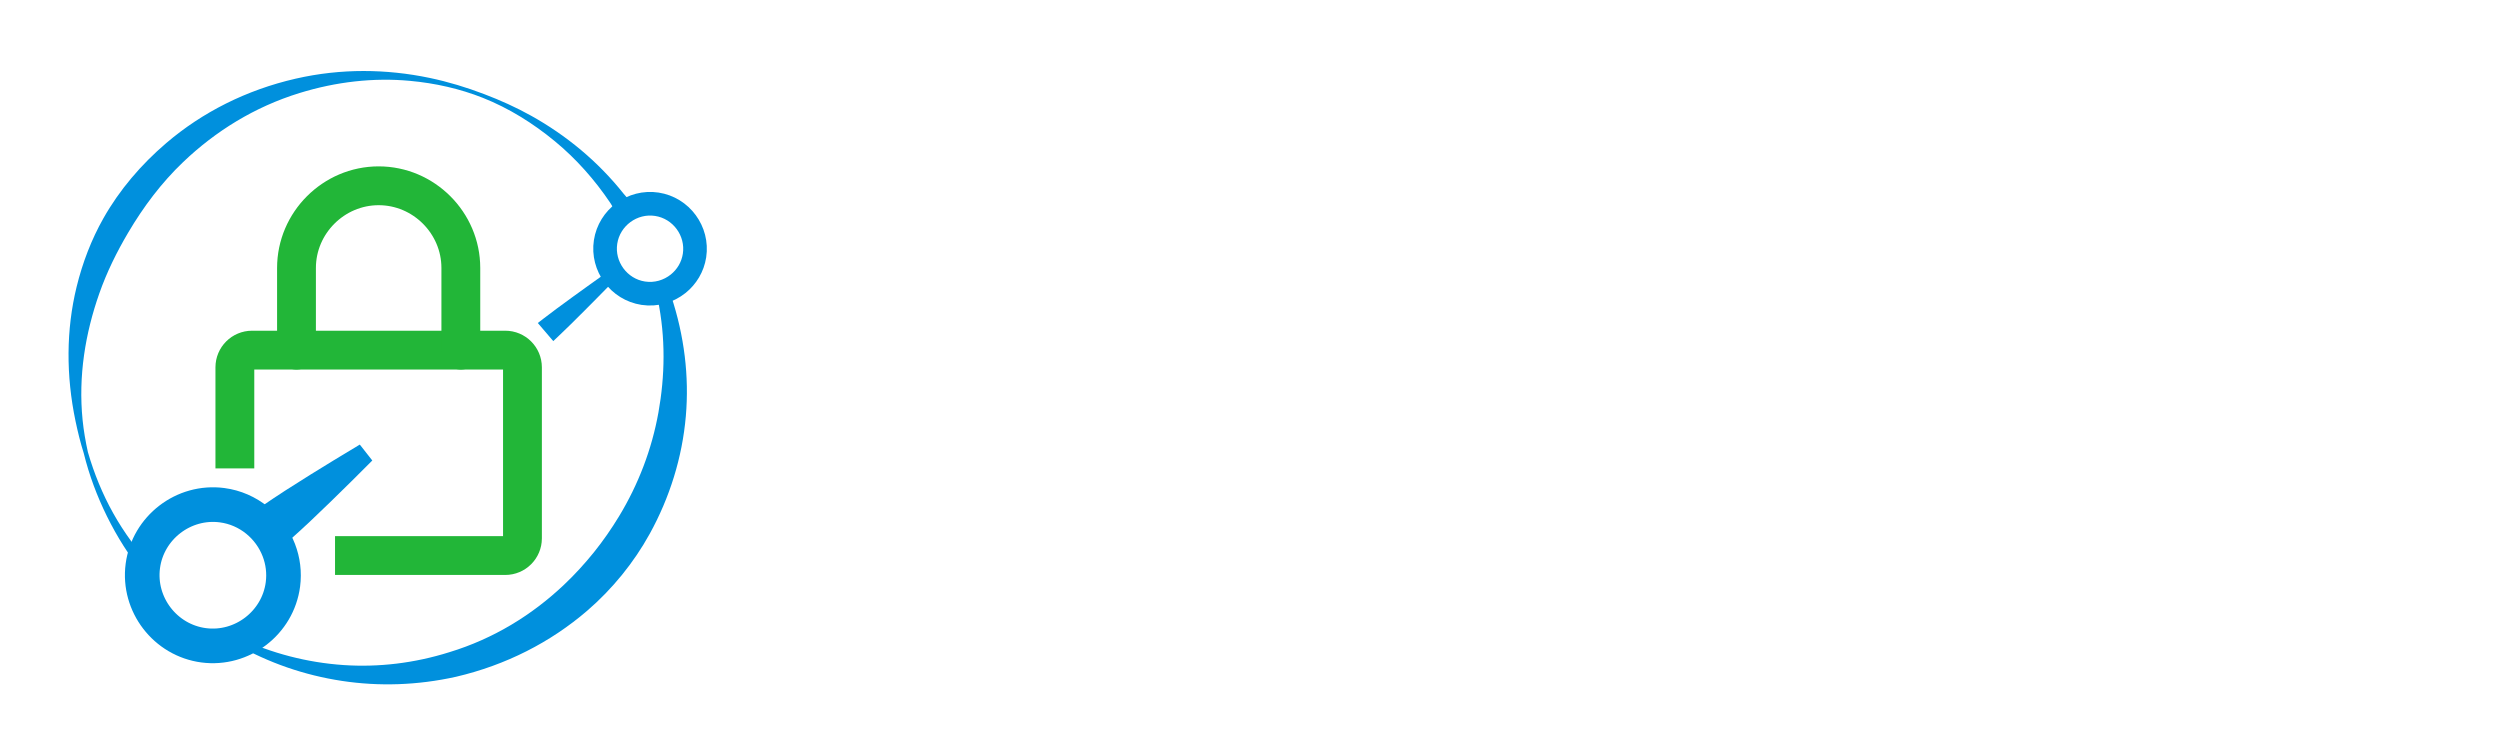
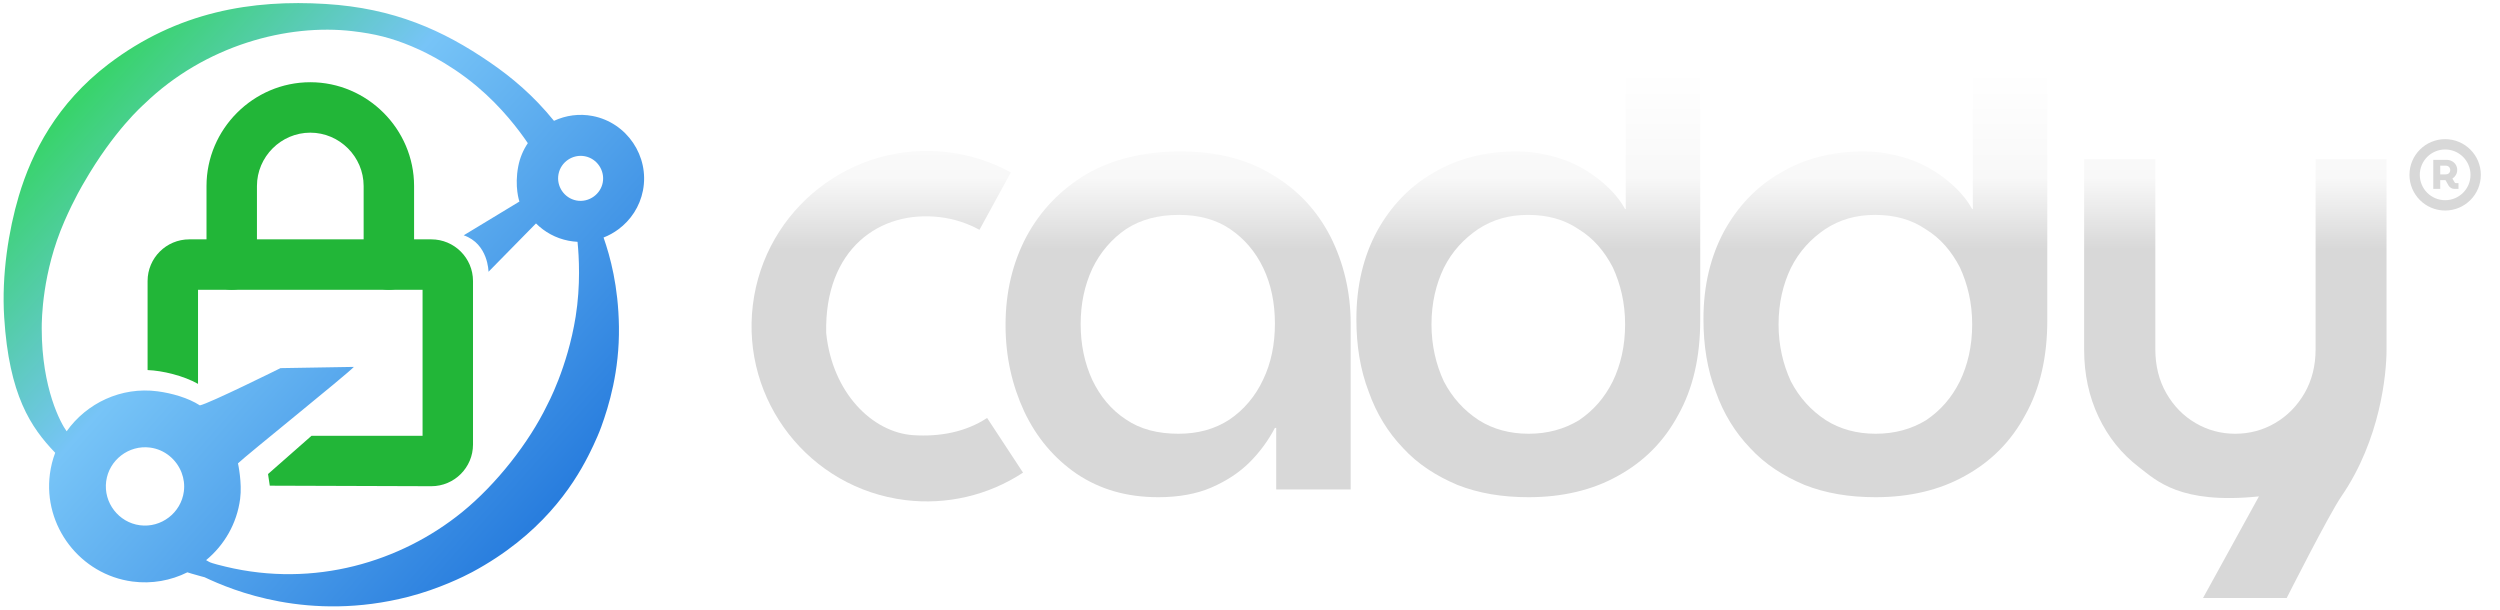
- <svg xmlns="http://www.w3.org/2000/svg" width="100%" height="100%" viewBox="0 0 379 114" version="1.1" xml:space="preserve" style="fill-rule:evenodd;clip-rule:evenodd;stroke-linecap:round;stroke-linejoin:round;">
-   <g transform="matrix(1,0,0,1,-35.5985,-67.948)">
-     <g transform="matrix(1.16548,0,0,1.10195,-124,-68.27)">
-       <g id="Light-Logo" transform="matrix(0.858013,0,0,0.907485,-3243.42,-1469.17)">
-         <g id="Logo" transform="matrix(1,0,0,1,21.4759,36.7359)">
-           <g id="Icon">
-             <g>
-               <g transform="matrix(-0.191794,-0.715786,0.715786,-0.191794,4329.14,4673.64)">
-                 <path d="M3901.56,610.734C3893.53,610.261 3886.06,608.1 3879.2,604.877C3872.24,601.608 3866.04,597.093 3860.8,591.633C3858.71,589.457 3856.76,587.149 3854.97,584.709C3853.2,582.281 3851.57,579.733 3850.13,577.066C3845.89,569.224 3843.21,560.381 3842.89,550.868C3842.57,543.321 3843.64,536.055 3845.94,529.307C3848.37,522.203 3852.08,515.696 3856.83,510.049L3855.79,509.095C3850.39,514.54 3846.02,520.981 3842.9,528.125C3839.84,535.125 3838.03,542.781 3837.68,550.868C3837.34,561.391 3839.51,571.425 3843.79,580.306C3845.27,583.38 3847.03,586.304 3849.01,589.049C3851.01,591.806 3853.24,594.39 3855.69,596.742C3861.75,602.568 3869,607.19 3877.03,610.1C3884.66,612.867 3892.96,614.059 3901.56,613.552L3901.56,610.734Z" style="fill:rgb(0,144,221);" />
-               </g>
-               <g transform="matrix(-0.191794,-0.715786,0.715786,-0.191794,4329.14,4673.64)">
-                 <path d="M3875.69,496.573C3879.62,494.538 3883.8,492.897 3888.2,491.786C3892.49,490.704 3896.96,490.124 3901.56,490.032C3903.82,490.13 3906.03,490.332 3908.21,490.688C3917.13,492.147 3925.19,495.814 3932.31,500.683C3936.13,503.294 3939.59,506.335 3942.81,509.619C3947.09,513.98 3950.89,518.816 3953.85,524.232C3958.2,532.197 3960.96,541.186 3961.32,550.868C3961.61,558.748 3960.46,566.345 3957.88,573.322C3956.09,578.169 3953.7,582.753 3950.66,586.838C3947.22,591.461 3942.96,595.427 3938.27,598.769C3933.66,602.055 3928.53,604.619 3923.09,606.478C3922.37,606.721 3921.6,606.805 3920.93,607.167C3920.42,607.448 3920.14,607.854 3919.69,608.224L3920.37,610.389C3920.98,610.432 3921.47,610.573 3922.07,610.474C3922.86,610.344 3923.55,609.883 3924.28,609.566C3931.99,606.216 3938.82,601.355 3944.57,595.428C3947.02,592.903 3949.25,590.174 3951.31,587.319C3953.59,584.168 3955.66,580.853 3957.43,577.348C3961.47,569.34 3964.01,560.422 3964.36,550.868C3964.74,540.511 3962.66,530.628 3958.48,521.868C3955.57,515.775 3951.72,510.163 3946.95,505.478C3943.37,501.962 3939.26,498.99 3934.84,496.562C3926.88,492.192 3917.87,489.76 3908.37,489.229C3906.12,489.104 3903.86,489.054 3901.56,489.154C3896.87,489.06 3892.3,489.519 3887.89,490.397C3883.3,491.309 3878.89,492.683 3874.71,494.525L3875.69,496.573Z" style="fill:rgb(0,144,221);" />
+ <svg xmlns="http://www.w3.org/2000/svg" width="100%" height="100%" viewBox="0 0 603 147" version="1.1" xml:space="preserve" style="fill-rule:evenodd;clip-rule:evenodd;">
+   <g transform="matrix(1,0,0,1,-3211,-207)">
+     <g transform="matrix(1.425249,0,0,1.426471,1420.585,-4.794118)">
+       <g id="Caddy-inline-gradient-dark" transform="matrix(1.357373,0,0,1.282277,1067.407,-23.01164)">
+         <g id="Wordmark" transform="matrix(1,0,0,1,-12.55006,-2.547609)">
+           <g id="R" transform="matrix(0.426446,0,0,0.451034,-1192.442,-709.4622)">
+             <g transform="matrix(1,0,0,1,-0.10786,0.450801)">
+               <g transform="matrix(12.12467,0,0,12.12467,3862.606,1929.898)">
+                 <path d="M0.061,-0L0.061,-0.7L0.381,-0.7C0.428,-0.7 0.471,-0.69 0.51,-0.669C0.549,-0.648 0.58,-0.62 0.603,-0.583C0.626,-0.547 0.638,-0.504 0.638,-0.456C0.638,-0.411 0.627,-0.371 0.606,-0.335C0.585,-0.3 0.557,-0.271 0.522,-0.249L0.578,-0.154C0.581,-0.149 0.585,-0.146 0.589,-0.143C0.594,-0.14 0.6,-0.139 0.607,-0.139L0.669,-0.139L0.669,-0L0.571,-0C0.541,-0 0.513,-0.007 0.489,-0.022C0.464,-0.036 0.445,-0.055 0.431,-0.078L0.356,-0.211L0.229,-0.211L0.229,-0L0.061,-0ZM0.229,-0.35L0.362,-0.35C0.382,-0.35 0.4,-0.354 0.416,-0.362C0.433,-0.37 0.446,-0.383 0.455,-0.398C0.465,-0.414 0.47,-0.433 0.47,-0.455C0.47,-0.477 0.465,-0.495 0.455,-0.511C0.445,-0.527 0.432,-0.539 0.416,-0.547C0.399,-0.556 0.382,-0.56 0.362,-0.56L0.229,-0.56L0.229,-0.35Z" style="fill:rgb(216,216,216);fill-rule:nonzero;" />
              </g>
            </g>
-             <g>
-               <g transform="matrix(-3.37109,-0.514565,0.514565,-3.37109,4078.07,1806.88)">
-                 <path d="M22,12C22,10.903 21.097,10 20,10C19.421,10 18.897,10.251 18.53,10.649C18.202,11.006 18,11.481 18,12C18,13.097 18.903,14 20,14C21.097,14 22,13.097 22,12Z" style="fill:none;fill-rule:nonzero;stroke:rgb(0,144,221);stroke-width:1.05px;" />
-               </g>
-               <g transform="matrix(-5.33921,-5.26159,-3.12106,-6.96393,4073.87,1861.55)">
-                 <path d="M10.315,5.333C10.315,5.333 9.748,5.921 9.03,6.673C7.768,7.995 6.054,9.805 6.054,9.805L6.237,9.86C6.237,9.86 8.045,8.077 9.36,6.771C10.107,6.028 10.689,5.444 10.689,5.444L10.315,5.333Z" style="fill:rgb(0,144,221);" />
+             <g transform="matrix(1,0,0,1,0.278569,0.101881)">
+               <circle cx="3866.431" cy="1926.141" r="8.923" style="fill:none;stroke:rgb(216,216,216);stroke-width:3.02px;" />
+             </g>
+           </g>
+           <g id="caddy" transform="matrix(1.322706,0,0,2.608475,-899.2593,-791.1446)">
+             <g id="y" transform="matrix(0.50291,0,0,0.281607,905.5332,304.9874)">
+               <path d="M192.152,286.875L202.629,268.64C187.804,270.106 183.397,265.779 180.143,263.391C176.888,261.004 174.362,257.99 172.563,254.347C170.765,250.705 169.866,246.691 169.866,242.305L169.866,208.107L183.21,208.107L183.21,242.213C183.21,245.188 183.896,247.822 185.268,250.116C186.64,252.41 188.465,254.197 190.743,255.475C193.022,256.754 195.501,257.393 198.182,257.393C200.894,257.393 203.393,256.75 205.68,255.463C207.966,254.177 209.799,252.391 211.178,250.105C212.558,247.818 213.248,245.188 213.248,242.213L213.248,208.107L226.545,208.107L226.545,242.305C226.545,246.707 225.378,258.46 218.079,268.64C215.735,271.909 207.835,286.875 207.835,286.875L192.152,286.875Z" style="fill:url(#_Linear1);fill-rule:nonzero;" />
+             </g>
+             <g id="add" transform="matrix(0.525075,0,0,0.281607,801.8714,304.9874)">
+               <g>
+                 <g transform="matrix(116.2417,0,0,116.2417,161.8456,267.39)">
+                   <path d="M0.276,0.012C0.227,0.012 0.186,0 0.15,-0.024C0.115,-0.048 0.088,-0.08 0.069,-0.12C0.05,-0.161 0.04,-0.205 0.04,-0.254C0.04,-0.305 0.051,-0.35 0.072,-0.39C0.094,-0.431 0.125,-0.463 0.165,-0.487C0.205,-0.51 0.254,-0.522 0.31,-0.522C0.366,-0.522 0.413,-0.51 0.452,-0.486C0.491,-0.463 0.521,-0.431 0.542,-0.39C0.562,-0.35 0.573,-0.305 0.573,-0.256L0.573,-0L0.458,-0L0.458,-0.095L0.456,-0.095C0.446,-0.076 0.433,-0.058 0.417,-0.042C0.401,-0.026 0.381,-0.013 0.358,-0.003C0.335,0.007 0.307,0.012 0.276,0.012ZM0.307,-0.086C0.337,-0.086 0.363,-0.093 0.386,-0.108C0.408,-0.123 0.426,-0.144 0.438,-0.17C0.45,-0.195 0.456,-0.224 0.456,-0.256C0.456,-0.288 0.45,-0.317 0.438,-0.342C0.426,-0.367 0.409,-0.387 0.387,-0.402C0.365,-0.417 0.338,-0.424 0.308,-0.424C0.276,-0.424 0.249,-0.417 0.226,-0.402C0.204,-0.387 0.186,-0.366 0.174,-0.341C0.162,-0.315 0.156,-0.287 0.156,-0.255C0.156,-0.224 0.162,-0.195 0.174,-0.169C0.186,-0.144 0.203,-0.123 0.226,-0.108C0.248,-0.093 0.275,-0.086 0.307,-0.086Z" style="fill:url(#_Linear2);fill-rule:nonzero;" />
+                 </g>
+                 <g transform="matrix(116.2417,0,0,116.2417,224.8253,267.39)">
+                   <path d="M0.306,0.012C0.265,0.012 0.229,0.006 0.196,-0.007C0.163,-0.021 0.135,-0.039 0.112,-0.064C0.089,-0.088 0.071,-0.117 0.059,-0.151C0.046,-0.185 0.04,-0.222 0.04,-0.263C0.04,-0.315 0.051,-0.36 0.072,-0.399C0.093,-0.437 0.122,-0.468 0.159,-0.489C0.196,-0.511 0.239,-0.522 0.287,-0.522C0.311,-0.522 0.333,-0.518 0.355,-0.511C0.377,-0.504 0.396,-0.493 0.413,-0.48C0.431,-0.466 0.445,-0.451 0.455,-0.433L0.456,-0.433L0.456,-0.73L0.571,-0.73L0.571,-0.261C0.571,-0.205 0.56,-0.156 0.537,-0.115C0.515,-0.074 0.484,-0.043 0.444,-0.021C0.405,0.001 0.358,0.012 0.306,0.012ZM0.306,-0.086C0.335,-0.086 0.361,-0.093 0.384,-0.107C0.406,-0.122 0.423,-0.141 0.436,-0.167C0.448,-0.192 0.455,-0.221 0.455,-0.255C0.455,-0.288 0.448,-0.317 0.436,-0.343C0.423,-0.368 0.406,-0.388 0.383,-0.402C0.361,-0.417 0.335,-0.424 0.305,-0.424C0.276,-0.424 0.251,-0.417 0.228,-0.402C0.206,-0.387 0.188,-0.368 0.175,-0.342C0.163,-0.317 0.156,-0.288 0.156,-0.255C0.156,-0.222 0.163,-0.193 0.175,-0.167C0.188,-0.142 0.206,-0.122 0.229,-0.107C0.251,-0.093 0.277,-0.086 0.306,-0.086Z" style="fill:url(#_Linear3);fill-rule:nonzero;" />
+                 </g>
+                 <g transform="matrix(116.2417,0,0,116.2417,287.1308,267.39)">
+                   <path d="M0.306,0.012C0.265,0.012 0.229,0.006 0.196,-0.007C0.163,-0.021 0.135,-0.039 0.112,-0.064C0.089,-0.088 0.071,-0.117 0.059,-0.151C0.046,-0.185 0.04,-0.222 0.04,-0.263C0.04,-0.315 0.051,-0.36 0.072,-0.399C0.093,-0.437 0.122,-0.468 0.159,-0.489C0.196,-0.511 0.239,-0.522 0.287,-0.522C0.311,-0.522 0.333,-0.518 0.355,-0.511C0.377,-0.504 0.396,-0.493 0.413,-0.48C0.431,-0.466 0.445,-0.451 0.455,-0.433L0.456,-0.433L0.456,-0.73L0.571,-0.73L0.571,-0.261C0.571,-0.205 0.56,-0.156 0.537,-0.115C0.515,-0.074 0.484,-0.043 0.444,-0.021C0.405,0.001 0.358,0.012 0.306,0.012ZM0.306,-0.086C0.335,-0.086 0.361,-0.093 0.384,-0.107C0.406,-0.122 0.423,-0.141 0.436,-0.167C0.448,-0.192 0.455,-0.221 0.455,-0.255C0.455,-0.288 0.448,-0.317 0.436,-0.343C0.423,-0.368 0.406,-0.388 0.383,-0.402C0.361,-0.417 0.335,-0.424 0.305,-0.424C0.276,-0.424 0.251,-0.417 0.228,-0.402C0.206,-0.387 0.188,-0.368 0.175,-0.342C0.163,-0.317 0.156,-0.288 0.156,-0.255C0.156,-0.222 0.163,-0.193 0.175,-0.167C0.188,-0.142 0.206,-0.122 0.229,-0.107C0.251,-0.093 0.277,-0.086 0.306,-0.086Z" style="fill:url(#_Linear4);fill-rule:nonzero;" />
+                 </g>
              </g>
            </g>
-             <g id="Padlock" transform="matrix(3.11426,0,0,3.11426,3938.31,1737.25)">
-               <g>
-                 <path d="M9.876,21L18.162,21C18.625,21 19,20.625 19,20.162L19,11.838C19,11.375 18.625,11 18.162,11L5.838,11C5.375,11 5,11.375 5,11.838L5,16.758" style="fill:none;stroke:rgb(34,182,56);stroke-width:1.89px;stroke-linecap:butt;stroke-linejoin:miter;" />
-                 <path d="M8,11L8,7C8,4.806 9.806,3 12,3C14.194,3 16,4.806 16,7L16,11" style="fill:none;fill-rule:nonzero;stroke:rgb(34,182,56);stroke-width:1.89px;" />
-               </g>
-             </g>
-             <g>
-               <g transform="matrix(5.30977,0.697415,-0.697415,5.30977,3852.72,1727.97)">
-                 <path d="M22,12C22,11.659 21.913,11.337 21.76,11.055C21.421,10.429 20.756,10 20,10C18.903,10 18,10.903 18,12C18,13.097 18.903,14 20,14C21.097,14 22,13.097 22,12Z" style="fill:none;fill-rule:nonzero;stroke:rgb(0,144,221);stroke-width:0.98px;" />
-               </g>
-               <g transform="matrix(4.93114,2.49604,1.11018,5.44847,3921.41,1726.72)">
-                 <path d="M8.902,6.77C8.902,6.77 7.235,8.253 6.027,9.366C5.343,9.996 4.819,10.502 4.819,10.502L5.52,11.164C5.52,11.164 6.021,10.637 6.646,9.951C7.749,8.739 9.219,7.068 9.219,7.068L8.902,6.77Z" style="fill:rgb(0,144,221);" />
-               </g>
-             </g>
-           </g>
-           <g id="Wordmark" transform="matrix(1.54159,0,0,2.8744,2710.6,709.804)">
-             <g id="y" transform="matrix(0.50291,0,0,0.281607,905.533,304.987)">
-               <path d="M192.152,286.875L202.629,268.64C187.804,270.106 183.397,265.779 180.143,263.391C176.888,261.004 174.362,257.99 172.563,254.347C170.765,250.705 169.866,246.691 169.866,242.305L169.866,208.107L183.21,208.107L183.21,242.213C183.21,245.188 183.896,247.822 185.268,250.116C186.64,252.41 188.465,254.197 190.743,255.475C193.022,256.754 195.501,257.393 198.182,257.393C200.894,257.393 203.393,256.75 205.68,255.463C207.966,254.177 209.799,252.391 211.178,250.105C212.558,247.818 213.248,245.188 213.248,242.213L213.248,208.107L226.545,208.107L226.545,242.305C226.545,246.707 225.378,258.46 218.079,268.64C215.735,271.909 207.835,286.875 207.835,286.875L192.152,286.875Z" style="fill:rgb(255,255,255);fill-rule:nonzero;" />
-             </g>
-             <g id="add" transform="matrix(0.525075,0,0,0.281607,801.871,304.987)">
-               <g transform="matrix(116.242,0,0,116.242,161.846,267.39)">
-                 <path d="M0.276,0.012C0.227,0.012 0.186,0 0.15,-0.024C0.115,-0.048 0.088,-0.08 0.069,-0.12C0.05,-0.161 0.04,-0.205 0.04,-0.254C0.04,-0.305 0.051,-0.35 0.072,-0.39C0.094,-0.431 0.125,-0.463 0.165,-0.487C0.205,-0.51 0.254,-0.522 0.31,-0.522C0.366,-0.522 0.413,-0.51 0.452,-0.486C0.491,-0.463 0.521,-0.431 0.542,-0.39C0.562,-0.35 0.573,-0.305 0.573,-0.256L0.573,-0L0.458,-0L0.458,-0.095L0.456,-0.095C0.446,-0.076 0.433,-0.058 0.417,-0.042C0.401,-0.026 0.381,-0.013 0.358,-0.003C0.335,0.007 0.307,0.012 0.276,0.012ZM0.307,-0.086C0.337,-0.086 0.363,-0.093 0.386,-0.108C0.408,-0.123 0.426,-0.144 0.438,-0.17C0.45,-0.195 0.456,-0.224 0.456,-0.256C0.456,-0.288 0.45,-0.317 0.438,-0.342C0.426,-0.367 0.409,-0.387 0.387,-0.402C0.365,-0.417 0.338,-0.424 0.308,-0.424C0.276,-0.424 0.249,-0.417 0.226,-0.402C0.204,-0.387 0.186,-0.366 0.174,-0.341C0.162,-0.315 0.156,-0.287 0.156,-0.255C0.156,-0.224 0.162,-0.195 0.174,-0.169C0.186,-0.144 0.203,-0.123 0.226,-0.108C0.248,-0.093 0.275,-0.086 0.307,-0.086Z" style="fill:rgb(255,255,255);fill-rule:nonzero;" />
-               </g>
-               <g transform="matrix(116.242,0,0,116.242,226.592,267.39)">
-                 <path d="M0.306,0.012C0.265,0.012 0.229,0.006 0.196,-0.008C0.163,-0.021 0.135,-0.039 0.112,-0.064C0.089,-0.088 0.071,-0.117 0.059,-0.151C0.046,-0.185 0.04,-0.222 0.04,-0.263C0.04,-0.315 0.051,-0.36 0.072,-0.399C0.093,-0.437 0.122,-0.468 0.159,-0.489C0.196,-0.511 0.239,-0.522 0.287,-0.522C0.311,-0.522 0.333,-0.518 0.355,-0.511C0.377,-0.504 0.396,-0.493 0.413,-0.48C0.431,-0.466 0.445,-0.451 0.455,-0.433L0.456,-0.433L0.456,-0.73L0.571,-0.73L0.571,-0.261C0.571,-0.205 0.56,-0.156 0.537,-0.115C0.515,-0.074 0.484,-0.043 0.444,-0.021C0.405,0.001 0.358,0.012 0.306,0.012ZM0.306,-0.086C0.335,-0.086 0.361,-0.093 0.384,-0.107C0.406,-0.122 0.423,-0.141 0.436,-0.167C0.448,-0.192 0.455,-0.221 0.455,-0.255C0.455,-0.288 0.448,-0.317 0.436,-0.343C0.423,-0.368 0.406,-0.388 0.383,-0.402C0.361,-0.417 0.335,-0.424 0.305,-0.424C0.276,-0.424 0.251,-0.417 0.228,-0.402C0.206,-0.387 0.188,-0.368 0.175,-0.342C0.163,-0.317 0.156,-0.288 0.156,-0.255C0.156,-0.222 0.163,-0.193 0.175,-0.167C0.188,-0.142 0.206,-0.122 0.229,-0.108C0.251,-0.093 0.277,-0.086 0.306,-0.086Z" style="fill:rgb(255,255,255);fill-rule:nonzero;" />
-               </g>
-               <g transform="matrix(116.242,0,0,116.242,290.293,267.39)">
-                 <path d="M0.306,0.012C0.265,0.012 0.229,0.006 0.196,-0.008C0.163,-0.021 0.135,-0.039 0.112,-0.064C0.089,-0.088 0.071,-0.117 0.059,-0.151C0.046,-0.185 0.04,-0.222 0.04,-0.263C0.04,-0.315 0.051,-0.36 0.072,-0.399C0.093,-0.437 0.122,-0.468 0.159,-0.489C0.196,-0.511 0.239,-0.522 0.287,-0.522C0.311,-0.522 0.333,-0.518 0.355,-0.511C0.377,-0.504 0.396,-0.493 0.413,-0.48C0.431,-0.466 0.445,-0.451 0.455,-0.433L0.456,-0.433L0.456,-0.73L0.571,-0.73L0.571,-0.261C0.571,-0.205 0.56,-0.156 0.537,-0.115C0.515,-0.074 0.484,-0.043 0.444,-0.021C0.405,0.001 0.358,0.012 0.306,0.012ZM0.306,-0.086C0.335,-0.086 0.361,-0.093 0.384,-0.107C0.406,-0.122 0.423,-0.141 0.436,-0.167C0.448,-0.192 0.455,-0.221 0.455,-0.255C0.455,-0.288 0.448,-0.317 0.436,-0.343C0.423,-0.368 0.406,-0.388 0.383,-0.402C0.361,-0.417 0.335,-0.424 0.305,-0.424C0.276,-0.424 0.251,-0.417 0.228,-0.402C0.206,-0.387 0.188,-0.368 0.175,-0.342C0.163,-0.317 0.156,-0.288 0.156,-0.255C0.156,-0.222 0.163,-0.193 0.175,-0.167C0.188,-0.142 0.206,-0.122 0.229,-0.108C0.251,-0.093 0.277,-0.086 0.306,-0.086Z" style="fill:rgb(255,255,255);fill-rule:nonzero;" />
-               </g>
-             </g>
-             <g id="c" transform="matrix(-0.0716462,0.31304,-0.583685,-0.0384251,1489.76,-444.051)">
-               <path d="M2668.11,700.4C2666.79,703.699 2666.12,707.216 2666.12,710.766C2666.12,726.268 2678.71,738.854 2694.21,738.854C2709.71,738.854 2722.3,726.268 2722.3,710.766C2722.3,704.111 2719.93,697.672 2715.63,692.597L2707.63,699.378C2710.33,702.559 2711.57,706.602 2711.81,710.766C2712.2,717.38 2706.61,724.52 2697.27,726.637C2683.9,728.581 2676.61,720.482 2676.61,710.766C2676.61,708.541 2677.03,706.336 2677.85,704.269L2668.11,700.4Z" style="fill:rgb(255,255,255);" />
+             <g id="c" transform="matrix(-0.071646,0.31304,-0.583685,-0.038425,1489.764,-444.051)">
+               <path d="M2668.105,700.4C2666.794,703.699 2666.122,707.216 2666.122,710.766C2666.122,726.268 2678.707,738.854 2694.21,738.854C2709.712,738.854 2722.297,726.268 2722.297,710.766C2722.297,704.111 2719.934,697.672 2715.63,692.597L2707.634,699.378C2710.333,702.559 2711.572,706.602 2711.814,710.766C2712.197,717.38 2706.605,724.52 2697.27,726.637C2683.899,728.581 2676.606,720.482 2676.606,710.766C2676.606,708.541 2677.027,706.336 2677.848,704.269L2668.105,700.4Z" style="fill:url(#_Linear5);" />
            </g>
          </g>
        </g>
-         <g id="R" transform="matrix(0.497016,0,0,0.497016,2390.38,823.152)">
-           <g transform="matrix(1,0,0,1,-0.10786,0.450801)">
-             <g transform="matrix(12.1247,0,0,12.1247,3862.61,1929.9)">
-               <path d="M0.073,-0L0.073,-0.7L0.383,-0.7C0.428,-0.7 0.469,-0.69 0.506,-0.67C0.543,-0.651 0.572,-0.623 0.594,-0.588C0.616,-0.553 0.627,-0.512 0.627,-0.465C0.627,-0.418 0.615,-0.377 0.592,-0.342C0.569,-0.306 0.539,-0.279 0.501,-0.259L0.57,-0.128C0.574,-0.12 0.579,-0.115 0.584,-0.111C0.59,-0.107 0.596,-0.106 0.605,-0.106L0.664,-0.106L0.664,-0L0.587,-0C0.56,-0 0.535,-0.007 0.514,-0.02C0.493,-0.034 0.476,-0.052 0.463,-0.075L0.381,-0.232C0.375,-0.231 0.368,-0.231 0.361,-0.231C0.354,-0.231 0.347,-0.231 0.34,-0.231L0.192,-0.231L0.192,-0L0.073,-0ZM0.192,-0.336L0.368,-0.336C0.394,-0.336 0.417,-0.341 0.438,-0.351C0.459,-0.361 0.476,-0.376 0.489,-0.396C0.501,-0.415 0.507,-0.438 0.507,-0.465C0.507,-0.492 0.501,-0.516 0.488,-0.535C0.475,-0.554 0.459,-0.569 0.438,-0.579C0.417,-0.59 0.394,-0.595 0.369,-0.595L0.192,-0.595L0.192,-0.336Z" style="fill:rgb(255,255,255);fill-rule:nonzero;" />
-             </g>
+         <g id="Icon" transform="matrix(0.786336,0,0,0.831674,-2947.914,-1302.785)">
+           <g id="World-ring" transform="matrix(-0.191794,-0.715786,0.715786,-0.191794,4329.141,4673.636)">
+             <path d="M3884.774,489.675C3891.351,486.051 3899.199,483.321 3915.611,486.637C3924.523,488.438 3933.311,492.354 3939.855,496.371C3948.178,501.481 3956.898,509.424 3962.141,522.185C3969.229,539.435 3967.519,555.618 3962.553,570.425C3957.908,584.276 3950.667,593.213 3941.347,601.174C3937.098,604.804 3932.186,608.271 3925.755,611.14C3926.236,613.866 3925.899,616.755 3924.607,619.41C3921.343,626.113 3913.141,628.942 3906.439,625.678C3903.269,624.134 3900.96,621.491 3899.756,618.42C3899.317,617.301 3899.026,616.126 3898.893,614.927C3894.586,615.247 3888.008,615.288 3879.625,613.17C3870.403,610.841 3863.775,606.675 3859.892,603.965C3857.593,602.361 3854.954,599.979 3854.544,599.61C3849.166,594.755 3840.83,585.463 3837.015,569.227C3836.572,567.34 3835.378,561.377 3835.452,554.692C3835.692,532.728 3846.508,518.676 3850.779,513.654C3850.806,513.622 3851.363,512.592 3852.24,511.176C3852.413,510.897 3852.583,510.628 3852.746,510.373C3851.965,506.515 3852.275,502.402 3853.879,498.524C3858.185,488.12 3870.29,483.102 3880.695,487.408C3882.166,488.016 3883.53,488.781 3884.774,489.675ZM3922.59,604.499C3925.735,603.411 3931.434,601.121 3937.116,597.152C3944.094,592.277 3948.263,586.859 3949.067,585.815C3951.933,582.091 3953.649,578.973 3955.419,574.541C3960.606,561.554 3960.74,543.258 3951.928,527.406C3951.757,527.099 3948.157,519.688 3939.033,510.595C3938.841,510.404 3936.304,507.745 3932.085,504.382C3922.729,496.924 3912.945,494.238 3911.235,493.78C3898.742,490.429 3890.487,492.487 3888.581,493.232C3893.289,498.918 3894.808,506.982 3891.812,514.223C3890.622,517.098 3888.737,520.227 3886.558,522.198C3886.42,524.192 3889.79,540.928 3889.79,540.928L3885.982,556.16C3884.824,554.348 3873.59,528.838 3872.463,526.865C3872.463,526.865 3868.236,526.681 3864.996,525.34C3860.044,523.291 3856.312,519.474 3854.225,514.916C3854.065,515.076 3853.903,515.241 3853.739,515.41C3853.533,515.622 3853.264,515.899 3851.809,518.573C3842.45,535.769 3843.094,555.08 3849.961,570.464C3853.834,579.14 3860.655,588.17 3867.342,593.952C3867.407,594.009 3873.942,600.239 3884.06,604.767C3890.29,607.556 3896.346,608.803 3899.449,609.309C3899.644,608.701 3899.884,608.1 3900.171,607.51C3901.388,605.011 3903.292,603.05 3905.548,601.743L3898.187,589.251C3898.187,589.251 3903.963,590.775 3907.096,586.147L3910.987,599.527C3910.987,599.527 3914.298,599.275 3918.339,601.243C3920.007,602.055 3921.436,603.174 3922.59,604.499ZM3914.498,609.129C3912.122,607.971 3909.215,608.975 3908.057,611.351C3907.447,612.604 3907.447,614.005 3907.923,615.219C3908.348,616.305 3909.158,617.246 3910.279,617.792C3912.656,618.949 3915.563,617.946 3916.721,615.57C3917.878,613.194 3916.875,610.286 3914.498,609.129ZM3869.641,514.118C3870.951,514.66 3872.329,514.837 3873.657,514.698C3876.632,514.386 3879.375,512.514 3880.59,509.579C3882.348,505.331 3880.299,500.388 3876.051,498.63C3871.802,496.871 3866.86,498.921 3865.101,503.169C3863.343,507.417 3865.392,512.36 3869.641,514.118Z" style="fill:url(#_Linear6);" />
          </g>
-           <g transform="matrix(1,0,0,1,0.278569,0.101881)">
-             <circle cx="3866.43" cy="1926.14" r="8.923" style="fill:none;stroke:rgb(255,255,255);stroke-width:2px;stroke-linecap:butt;stroke-linejoin:miter;" />
+           <g id="Padlock" transform="matrix(3.11426,0,0,3.11426,3937.643,1734.957)">
+             <path id="Shackle" d="M9.284,11C9.284,11.709 8.709,12.284 8,12.284C7.291,12.284 6.716,11.709 6.716,11L6.716,7C6.716,4.101 9.101,1.716 12,1.716C14.899,1.716 17.284,4.101 17.284,7L17.284,11C17.284,11.709 16.709,12.284 16,12.284C15.291,12.284 14.716,11.709 14.716,11L14.716,7C14.716,5.51 13.49,4.284 12,4.284C10.51,4.284 9.284,5.51 9.284,7L9.284,11Z" style="fill:rgb(34,182,56);" />
+             <path id="Lock-body" d="M17.716,19.716L17.716,12.284L6.284,12.284L6.284,17.074C5.546,16.656 4.47,16.398 3.716,16.371L3.716,11.838C3.716,10.667 4.667,9.716 5.838,9.716L18.162,9.716C19.333,9.716 20.284,10.667 20.284,11.838L20.284,20.162C20.284,21.333 19.333,22.284 18.162,22.284L9.937,22.257L9.848,21.664L12.06,19.719C13.136,19.719 15.383,19.716 17.716,19.716Z" style="fill:rgb(34,182,56);" />
          </g>
        </g>
      </g>
    </g>
  </g>
+   <defs>
+     <linearGradient id="_Linear1" x1="0" y1="0" x2="1" y2="0" gradientUnits="userSpaceOnUse" gradientTransform="matrix(0,32.00323,-33.4137,0,90.06749,192.1814)">
+       <stop offset="0" style="stop-color:white;stop-opacity:1" />
+       <stop offset="0.6" style="stop-color:rgb(248,248,248);stop-opacity:1" />
+       <stop offset="0.81" style="stop-color:rgb(232,232,232);stop-opacity:1" />
+       <stop offset="1" style="stop-color:rgb(216,216,216);stop-opacity:1" />
+     </linearGradient>
+     <linearGradient id="_Linear2" x1="0" y1="0" x2="1" y2="0" gradientUnits="userSpaceOnUse" gradientTransform="matrix(0,0.275316,-0.275316,0,1.048185,-0.647002)">
+       <stop offset="0" style="stop-color:white;stop-opacity:1" />
+       <stop offset="0.6" style="stop-color:rgb(248,248,248);stop-opacity:1" />
+       <stop offset="0.81" style="stop-color:rgb(232,232,232);stop-opacity:1" />
+       <stop offset="1" style="stop-color:rgb(216,216,216);stop-opacity:1" />
+     </linearGradient>
+     <linearGradient id="_Linear3" x1="0" y1="0" x2="1" y2="0" gradientUnits="userSpaceOnUse" gradientTransform="matrix(0,0.275316,-0.275316,0,0.506385,-0.647002)">
+       <stop offset="0" style="stop-color:white;stop-opacity:1" />
+       <stop offset="0.6" style="stop-color:rgb(248,248,248);stop-opacity:1" />
+       <stop offset="0.81" style="stop-color:rgb(232,232,232);stop-opacity:1" />
+       <stop offset="1" style="stop-color:rgb(216,216,216);stop-opacity:1" />
+     </linearGradient>
+     <linearGradient id="_Linear4" x1="0" y1="0" x2="1" y2="0" gradientUnits="userSpaceOnUse" gradientTransform="matrix(0,0.275316,-0.275316,0,-0.029615,-0.647002)">
+       <stop offset="0" style="stop-color:white;stop-opacity:1" />
+       <stop offset="0.6" style="stop-color:rgb(248,248,248);stop-opacity:1" />
+       <stop offset="0.81" style="stop-color:rgb(232,232,232);stop-opacity:1" />
+       <stop offset="1" style="stop-color:rgb(216,216,216);stop-opacity:1" />
+     </linearGradient>
+     <linearGradient id="_Linear5" x1="0" y1="0" x2="1" y2="0" gradientUnits="userSpaceOnUse" gradientTransform="matrix(28.36235,-3.481425,3.481425,28.36235,2639.241,599.3696)">
+       <stop offset="0" style="stop-color:white;stop-opacity:1" />
+       <stop offset="0.6" style="stop-color:rgb(248,248,248);stop-opacity:1" />
+       <stop offset="0.81" style="stop-color:rgb(232,232,232);stop-opacity:1" />
+       <stop offset="1" style="stop-color:rgb(216,216,216);stop-opacity:1" />
+     </linearGradient>
+     <linearGradient id="_Linear6" x1="0" y1="0" x2="1" y2="0" gradientUnits="userSpaceOnUse" gradientTransform="matrix(-163.3872,106.9498,-106.9498,-163.3872,3972.528,507.5787)">
+       <stop offset="0" style="stop-color:rgb(35,217,59);stop-opacity:1" />
+       <stop offset="0.33" style="stop-color:rgb(119,196,247);stop-opacity:1" />
+       <stop offset="1" style="stop-color:rgb(0,89,209);stop-opacity:1" />
+     </linearGradient>
+   </defs>
</svg>
